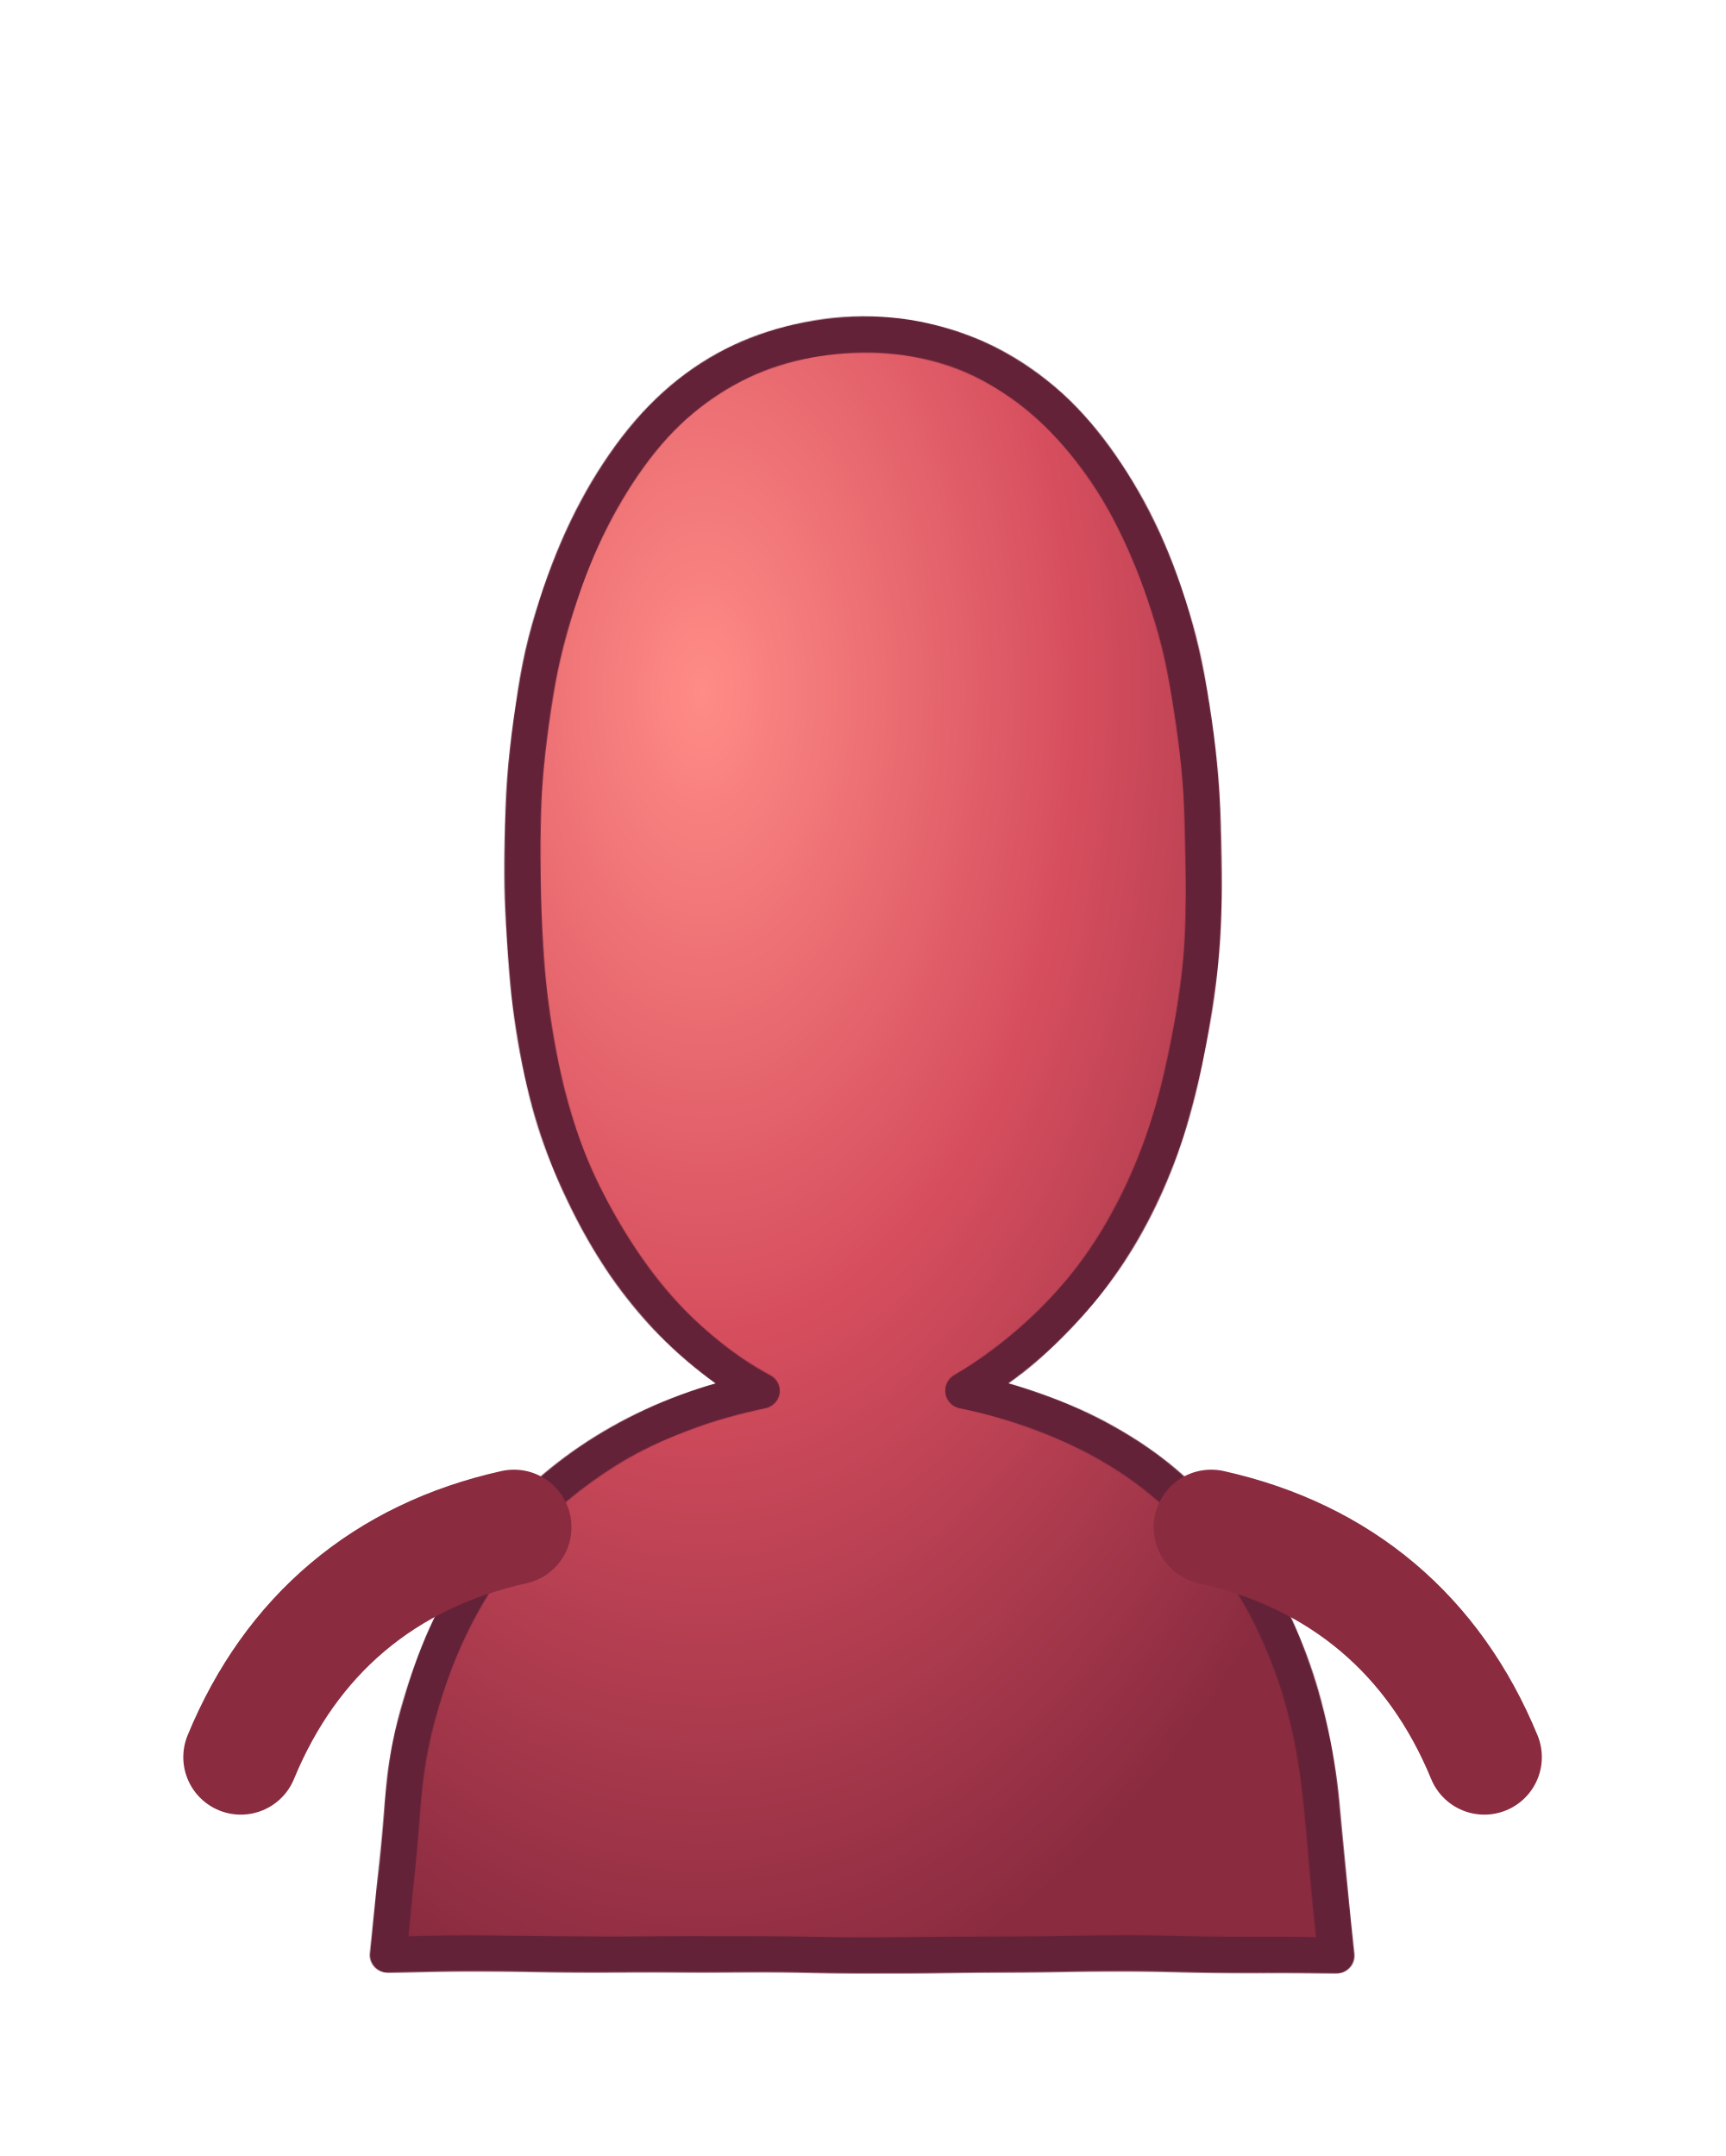
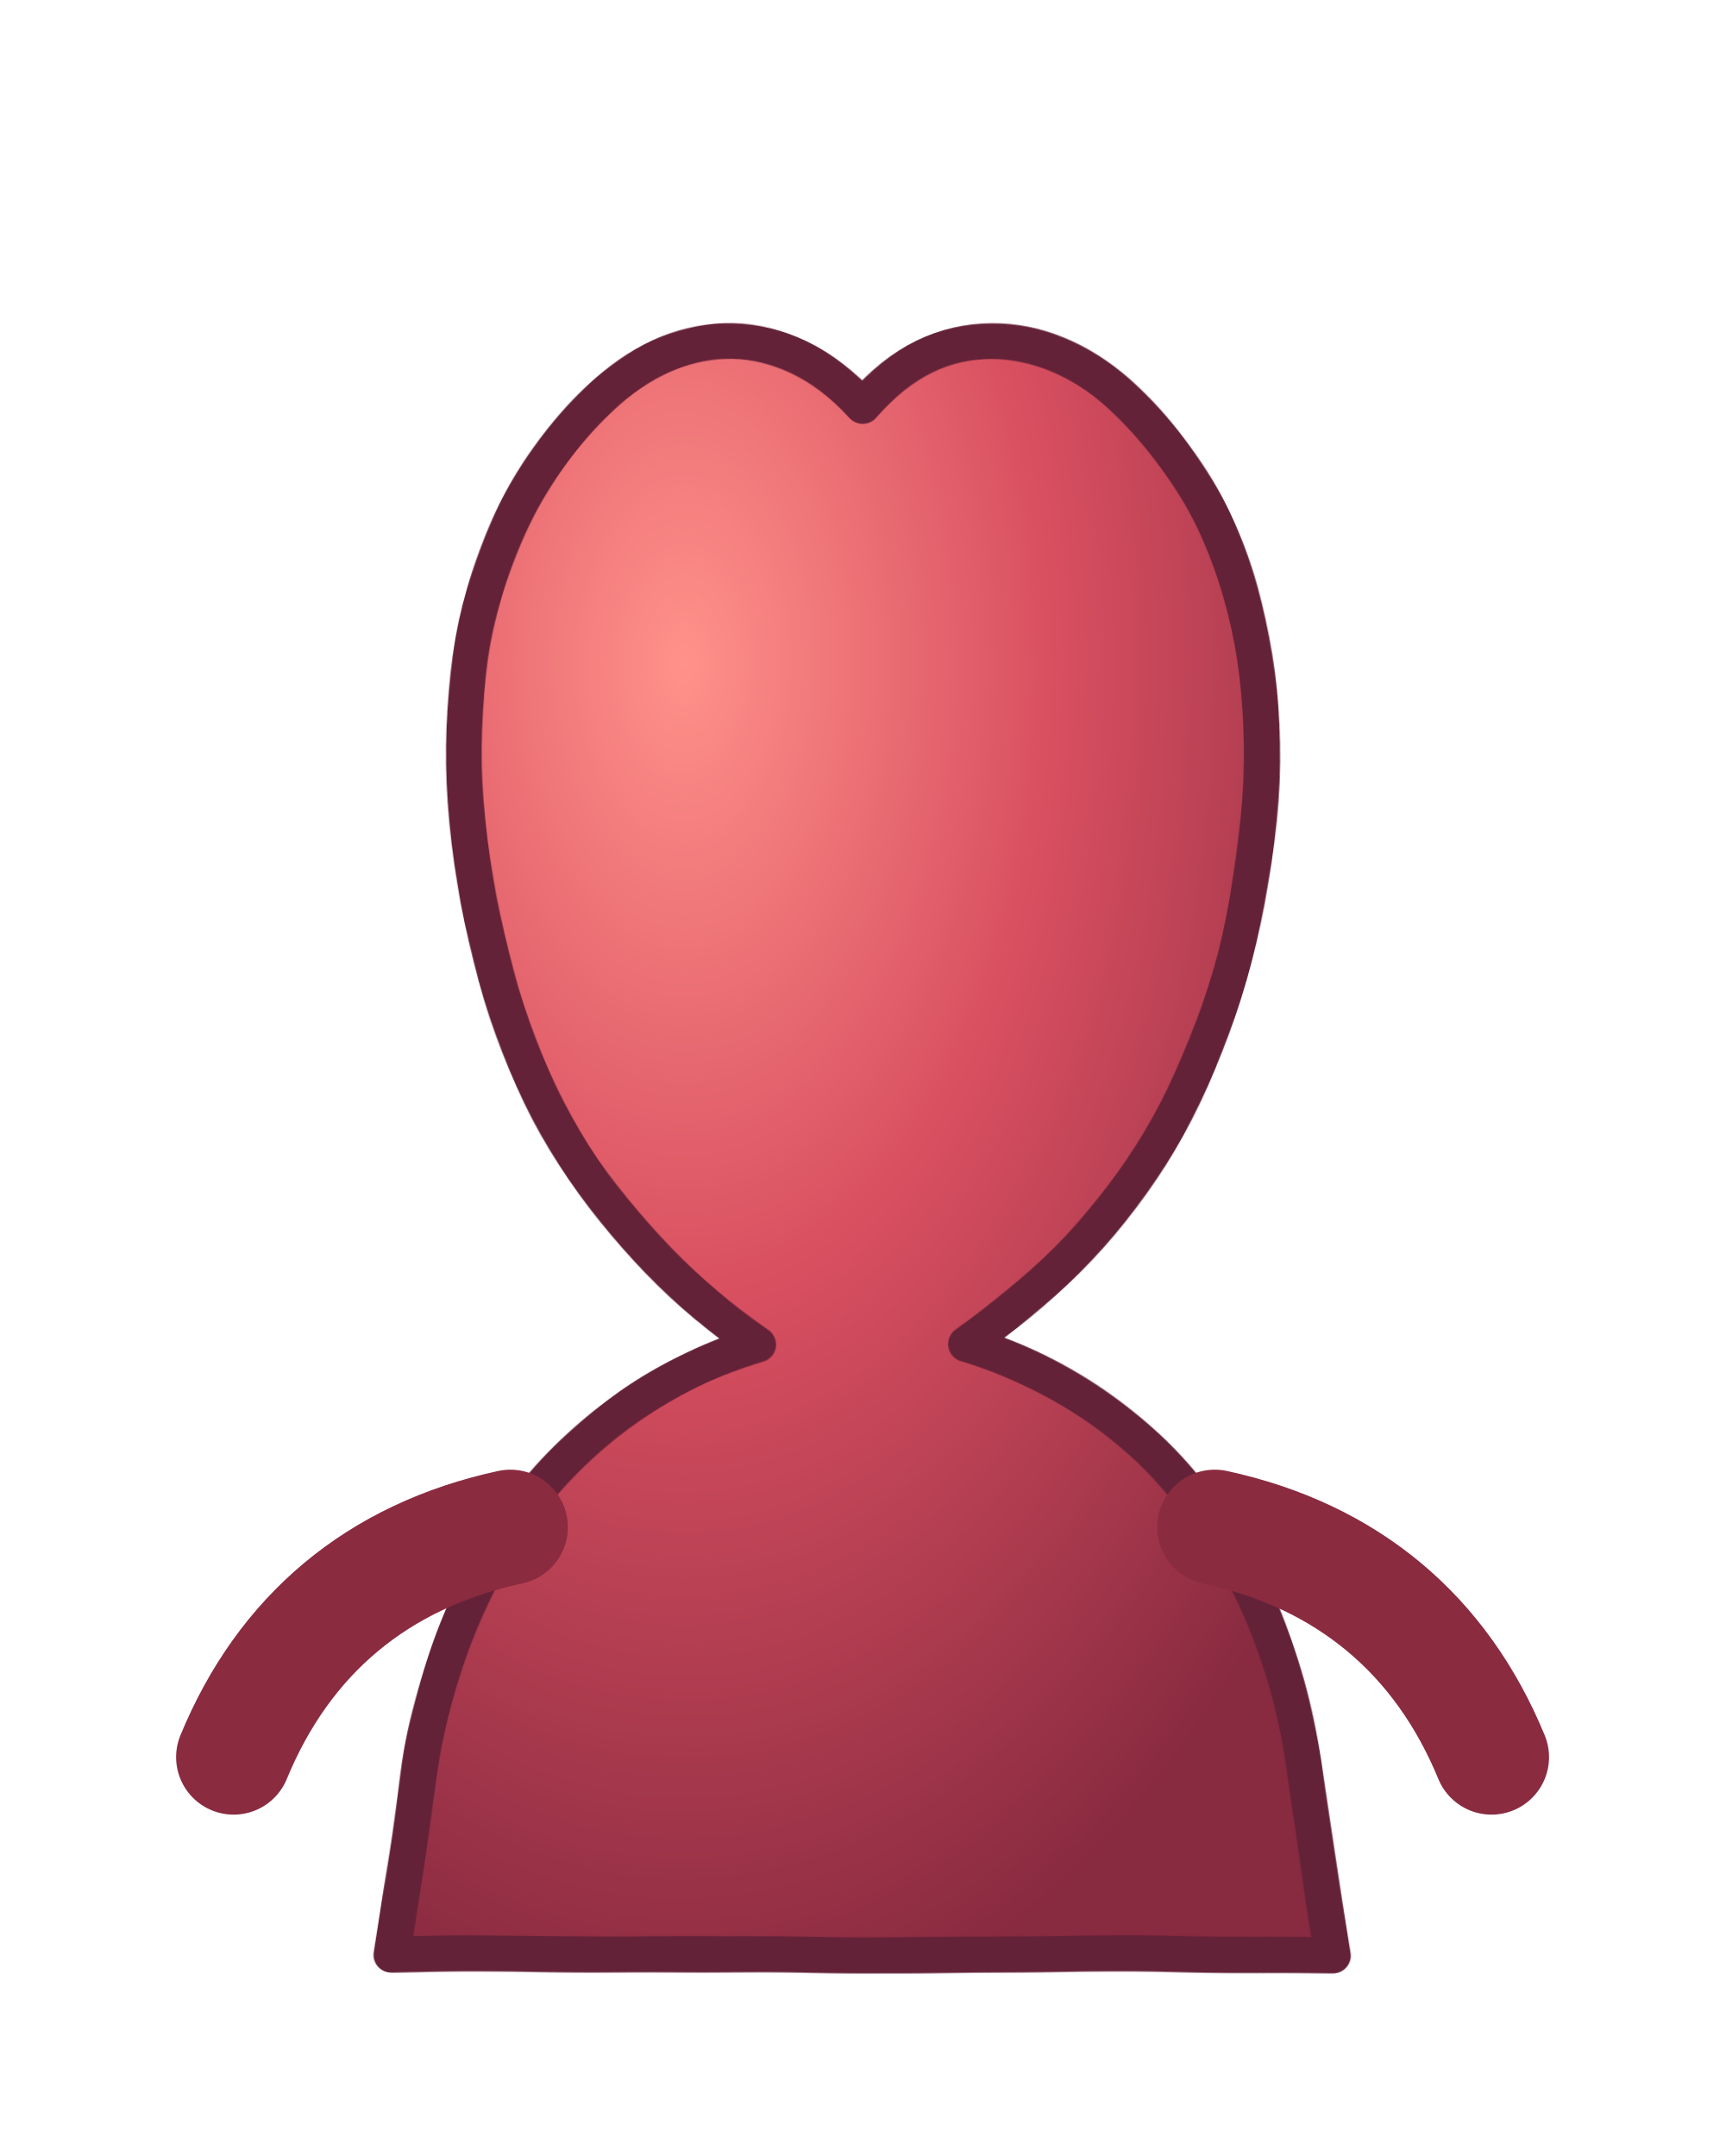
<svg xmlns="http://www.w3.org/2000/svg" viewBox="0 0 480 600" role="img" aria-labelledby="title">
  <defs>
    <filter id="painted-edge" x="-8%" y="-8%" width="116%" height="116%" color-interpolation-filters="sRGB">
      <feTurbulence type="fractalNoise" baseFrequency="0.018" numOctaves="2" seed="11" result="paper-grain" />
      <feDisplacementMap in="SourceGraphic" in2="paper-grain" scale="1.25" xChannelSelector="R" yChannelSelector="G" />
    </filter>
-     <radialGradient id="apple" cx="33%" cy="22%" r="83%">
-       <stop offset="0" stop-color="#ff8c86" />
-       <stop offset=".48" stop-color="#d64e5e" />
-       <stop offset="1" stop-color="#8a2b40" />
+     <radialGradient id="apple" cx="31%" cy="20%" r="86%">
+       <stop offset="0" stop-color="#ff918a" />
+       <stop offset=".46" stop-color="#d84f60" />
+       <stop offset="1" stop-color="#882a40" />
    </radialGradient>
  </defs>
-   <path filter="url(#painted-edge)" d="M145 243c0-97 40-150 95-150s95 53 95 150          c0 77-29 123-67 144          c58 12 94 54 100 115l4 42H108l4-42          c6-61 42-103 100-115c-38-21-67-67-67-144Z" fill="url(#apple)" stroke="#642238" stroke-width="10" stroke-linejoin="round" />
-   <path d="M143 425c-36 8-62 30-76 64M337 425c36 8 62 30 76 64" fill="none" stroke="#8a2b40" stroke-width="32" stroke-linecap="round" />
+   <path filter="url(#painted-edge)" d="M240 113        C218 88 190 91 169 109        C137 137 122 185 132 245        C141 304 171 347 211 374        C163 389 127 429 117 491        L109 544        H371        L363 491        C353 429 317 389 269 374        C309 347 339 304 348 245        C358 185 343 137 311 109        C290 91 262 88 240 113Z" fill="url(#apple)" stroke="#642238" stroke-width="10" stroke-linejoin="round" />
+   <path d="M142 425c-37 8-63 30-77 64" fill="none" stroke="#8a2b40" stroke-width="32" stroke-linecap="round" />
+   <path d="M338 425c37 8 63 30 77 64" fill="none" stroke="#8a2b40" stroke-width="32" stroke-linecap="round" />
</svg>
